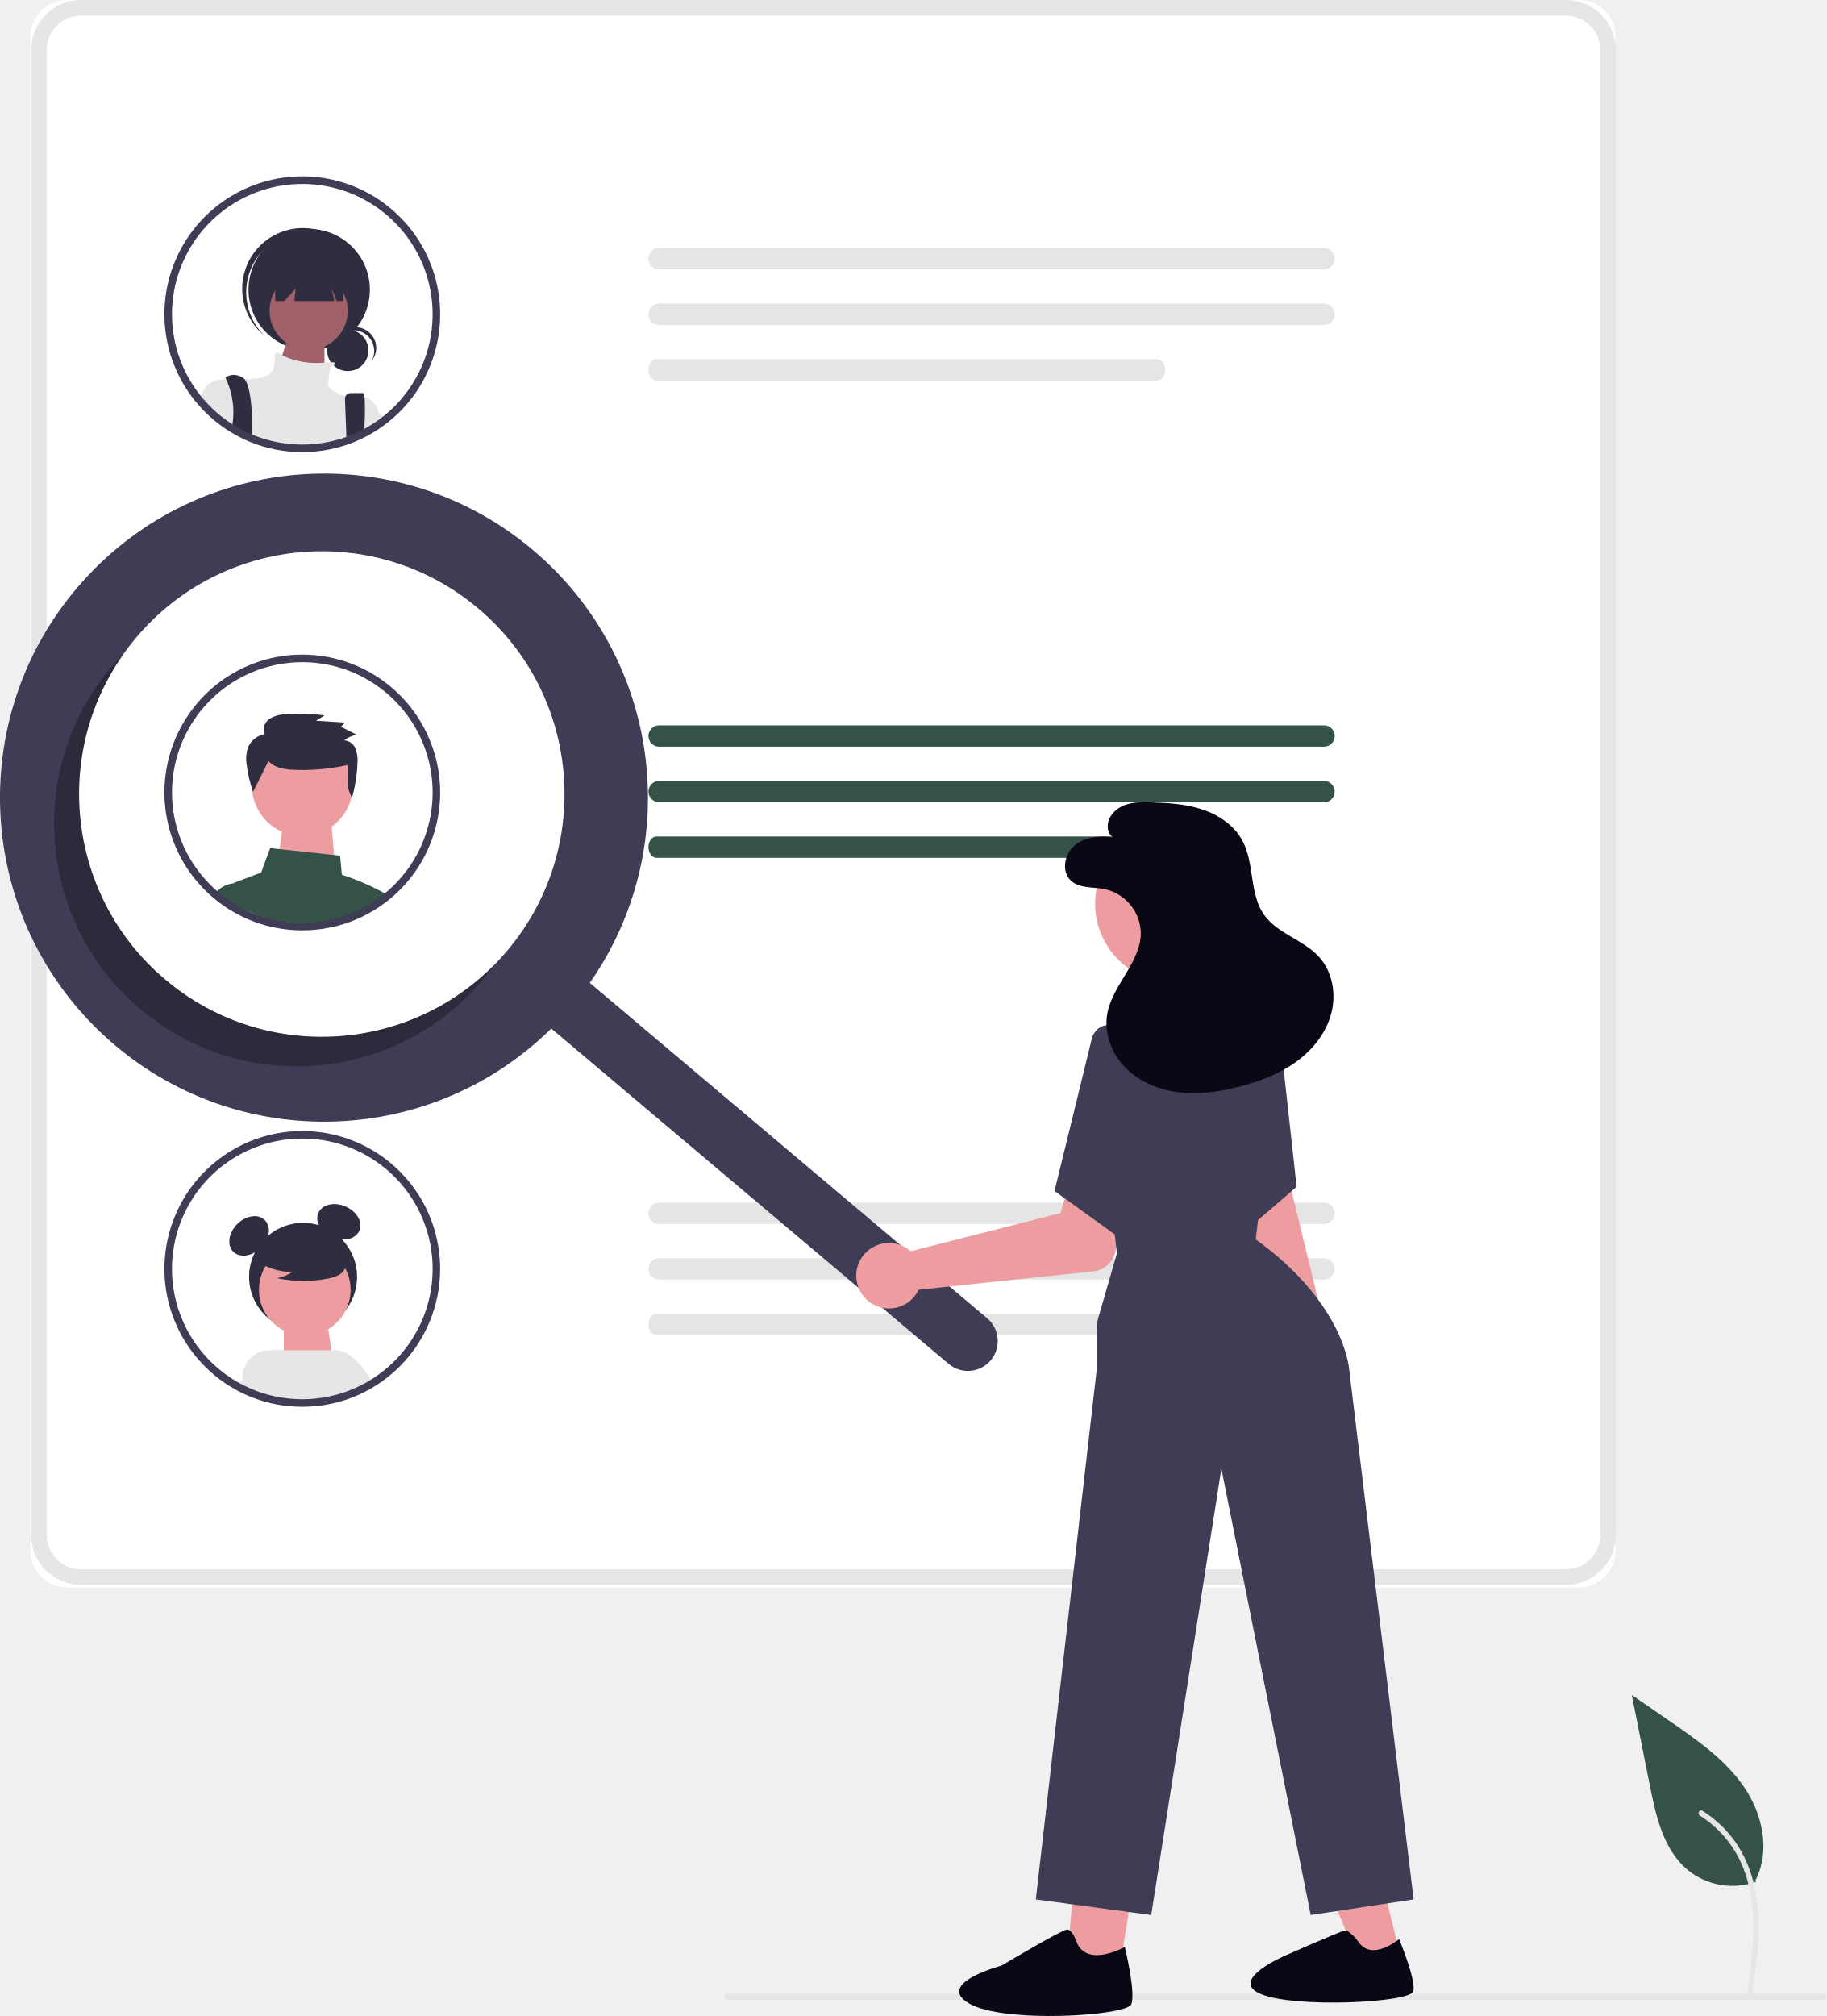
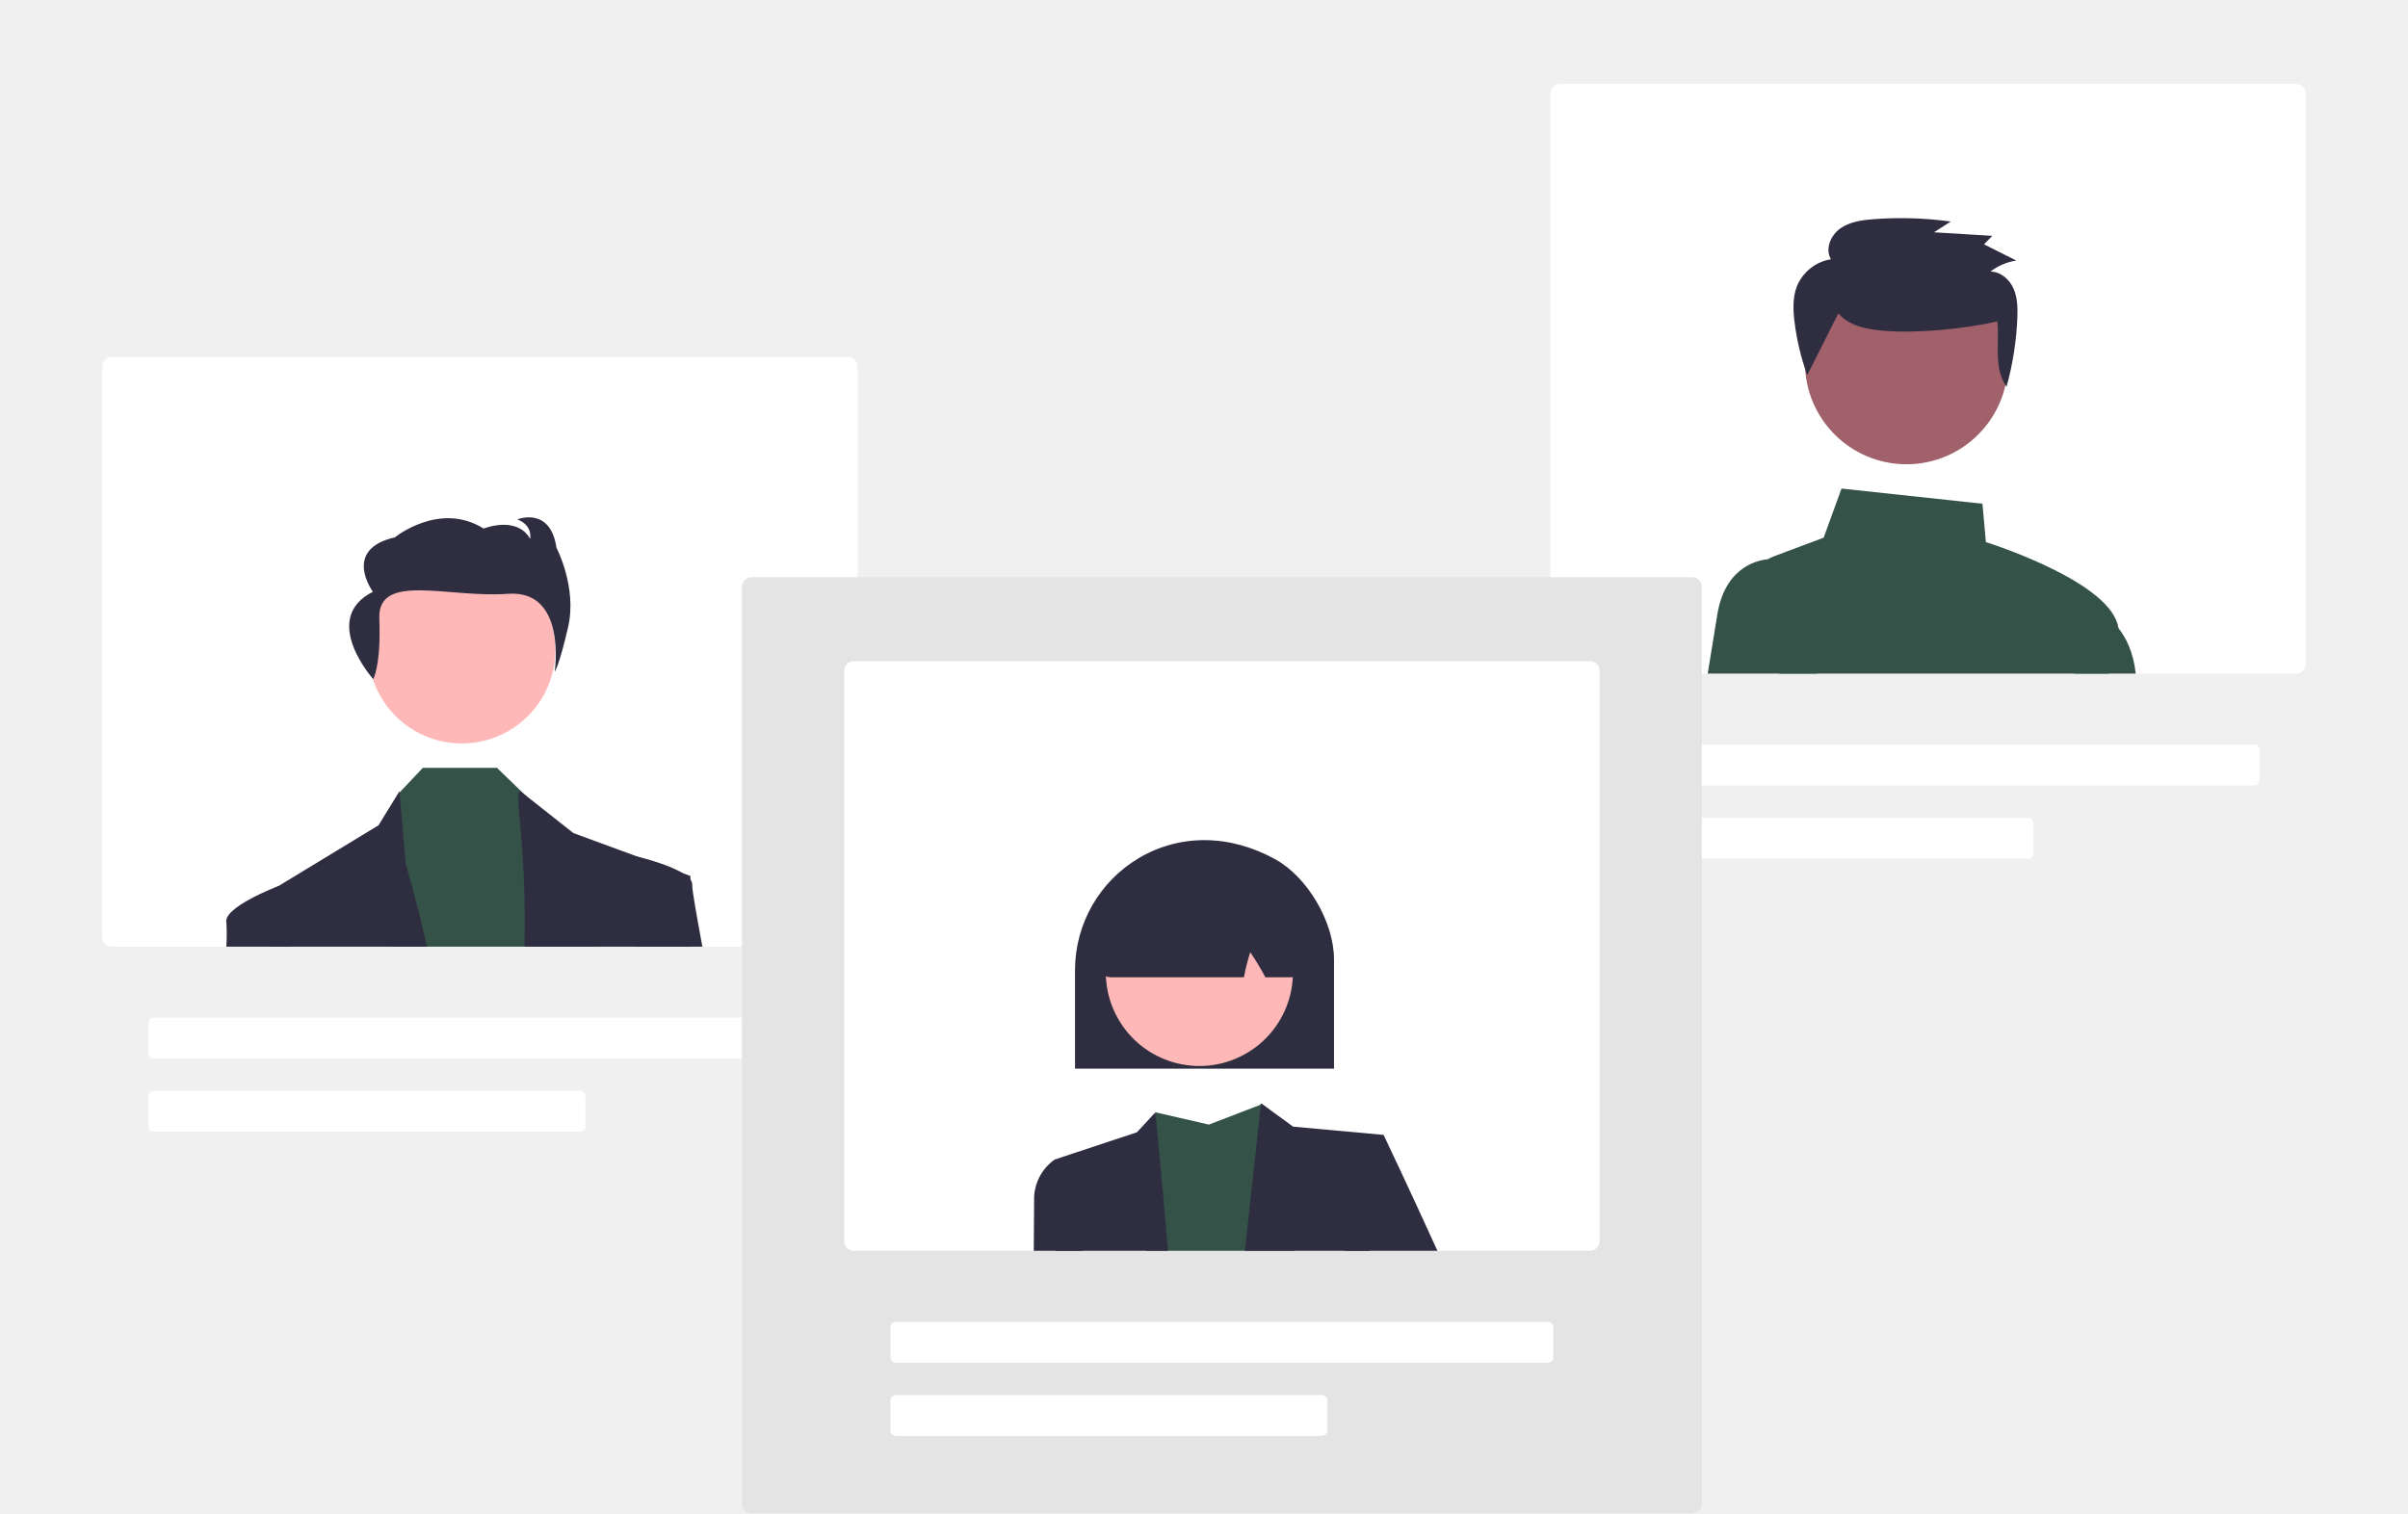
- <svg xmlns="http://www.w3.org/2000/svg" width="797.457" height="880" viewBox="0 0 797.457 880" role="img" artist="Katerina Limpitsouni" source="https://undraw.co/">
-   <g transform="translate(-567.631 -100)">
-     <path d="M881.975,763.482a30.952,30.952,0,0,1-29.888-5.265c-10.468-8.786-13.754-23.261-16.421-36.666l-7.9-39.646L844.3,693.293c11.893,8.189,24.053,16.64,32.288,28.5s11.829,28.054,5.213,40.888" transform="translate(452.275 157.968)" fill="#345248" />
-     <path d="M872.828,798.1c1.674-12.193,3.4-24.54,2.221-36.863-1.043-10.944-4.381-21.633-11.179-30.4A50.571,50.571,0,0,0,850.9,719.08c-1.3-.817-2.491,1.238-1.2,2.052a48.071,48.071,0,0,1,19.015,22.943c4.14,10.53,4.8,22.009,4.085,33.193-.432,6.764-1.345,13.482-2.267,20.2a1.226,1.226,0,0,0,.831,1.463,1.2,1.2,0,0,0,1.463-.83Z" transform="translate(460.009 171.351)" fill="#e6e6e6" />
-     <path d="M992.334,780.4H513.618a1.366,1.366,0,0,1,0-2.724H992.334a1.366,1.366,0,0,1,0,2.724Z" transform="translate(371.497 192.623)" fill="#e6e6e6" />
-     <g transform="translate(1113.582 906.45)">
-       <path d="M64.406,60.2,47.84,64.482,26.458,12.532,50.907,6.218Z" transform="translate(2.756 -6.218)" fill="#ed9da0" />
-       <path d="M46.931,43.914s-3.84-5.238-6.059-4.781S15.487,49.819,15.487,49.819s-26,10.924-10.869,17.083,65.018,3.642,66.332-1.265-6.2-22.833-6.2-22.833-11.838,10.082-17.823,1.11" transform="translate(0.112 -2.842)" fill="#090814" />
-     </g>
-     <path d="M462.337,560.506H485.4l8.774-54.678-27.556,3.8Z" transform="translate(570.775 400.622)" fill="#ed9da0" />
-     <path d="M53.054,21.479s-2.025-6.256-4.454-6.1S20,31.135,20,31.135-9.28,38.868,5.887,47.68s68.606,5.4,70.739.378-2.787-25.076-2.787-25.076-15.762,8.931-20.78-1.5" transform="translate(984.862 926.881)" fill="#090814" />
-     <rect width="692" height="693" rx="16" transform="translate(580.933 100)" fill="#fff" />
-     <path d="M21.789,6.809a14.98,14.98,0,0,0-14.98,14.98V670.022A14.981,14.981,0,0,0,21.789,685H670.022A14.981,14.981,0,0,0,685,670.022V21.789a14.981,14.981,0,0,0-14.98-14.98H21.789m0-6.809H670.022a21.789,21.789,0,0,1,21.789,21.789V670.022a21.789,21.789,0,0,1-21.789,21.789H21.789A21.789,21.789,0,0,1,0,670.022V21.789A21.789,21.789,0,0,1,21.789,0Z" transform="translate(581.249 100)" fill="#e6e6e6" />
-     <path d="M4.666,0h290.27a4.666,4.666,0,1,1,0,9.333H4.666A4.666,4.666,0,0,1,4.666,0Z" transform="translate(850.733 208.242)" fill="#e5e5e5" />
-     <path d="M4.666,0h290.27a4.666,4.666,0,1,1,0,9.333H4.666A4.666,4.666,0,0,1,4.666,0Z" transform="translate(850.733 232.508)" fill="#e5e5e5" />
-     <path d="M3.513,0H222.058c1.94,0,3.513,2.089,3.513,4.666S224,9.333,222.058,9.333H3.513C1.573,9.333,0,7.244,0,4.666S1.573,0,3.513,0Z" transform="translate(850.733 256.772)" fill="#e5e5e5" />
-     <path d="M4.666,0h290.27a4.666,4.666,0,1,1,0,9.333H4.666A4.666,4.666,0,0,1,4.666,0Z" transform="translate(850.733 416.602)" fill="#345248" />
-     <g transform="translate(639.419 176.993)">
-       <path d="M474.377,370.255a60.184,60.184,0,1,0-104,57.17c.54.681,1.1,1.361,1.674,2.02.043.043.075.086.119.13a58.473,58.473,0,0,0,4.484,4.624c.41.378.842.767,1.274,1.134.821.735,1.664,1.437,2.539,2.107a59.182,59.182,0,0,0,5.337,3.749l.065.032c1.2.745,2.42,1.437,3.662,2.1l.507.259c1.167.605,2.355,1.178,3.576,1.707.249.108.519.216.767.324.022.011.033.011.054.022a58.449,58.449,0,0,0,7.584,2.56,60.21,60.21,0,0,0,15.524,2.031c1.912,0,3.8-.086,5.672-.27a59.965,59.965,0,0,0,12.575-2.539c.011,0,.022-.011.032-.011a58.972,58.972,0,0,0,7.552-2.993c.011-.011.033-.011.043-.022.551-.259,1.08-.54,1.62-.81l.26-.13c.432-.227.864-.454,1.3-.691,1.08-.594,2.139-1.221,3.187-1.891.292-.173.572-.357.864-.551.951-.627,1.891-1.3,2.8-1.977.163-.119.335-.238.5-.367a60.165,60.165,0,0,0,20.44-67.714Z" transform="translate(-357.355 -329.856)" fill="#fff" />
-       <circle cx="9.02" cy="9.02" r="9.02" transform="translate(71.027 66.95)" fill="#2f2e41" />
-       <path d="M419.85,379.557a9.021,9.021,0,0,1,7.94,13.3,9.017,9.017,0,1,0-14.982-9.909,9,9,0,0,1,7.043-3.392Z" transform="translate(-337.29 -312.359)" fill="#2f2e41" />
-       <circle cx="26.496" cy="26.496" r="26.496" transform="translate(36.696 22.958)" fill="#2f2e41" />
-       <path d="M390.642,356.8a26.491,26.491,0,0,1,36.72-2.779c-.216-.206-.432-.414-.656-.614a26.5,26.5,0,1,0-35.359,39.47l.151.135c.225.2.456.389.686.58a26.491,26.491,0,0,1-1.542-36.792Z" transform="translate(-348.245 -323.781)" fill="#2f2e41" />
-       <path d="M3.884,41.428,7.327,31.081a17.064,17.064,0,1,1,16.644,1.592V42.743Z" transform="translate(45.903 41.594)" fill="#a0616a" />
-       <path d="M29.847,39.2a57.764,57.764,0,0,1-7.583-2.558c-.024-.01-.033-.01-.052-.019-.25-.109-.52-.217-.771-.327-1.221-.529-2.409-1.1-3.572-1.707l-.511-.261c-1.244-.658-2.46-1.348-3.662-2.1l-.066-.027a58.615,58.615,0,0,1-5.336-3.752c-.875-.667-1.718-1.372-2.536-2.106-.435-.368-.865-.756-1.277-1.135A58.2,58.2,0,0,1,0,20.594a21.421,21.421,0,0,1,.818-3.317l.009-.014c.067-.181.142-.364.228-.54a4.61,4.61,0,0,1,.208-.454c1.931-3.62,5.431-4.513,9.774-4.708,1.471-.066,3.037-.051,4.669-.033,1.092.009,2.213.019,3.358.009,1.515-.009,3.08-.066,4.646-.2,9.883-.9,8.09-6.733,8.534-9.874.445-3.047,3.189-.411,3.369-.237l.014.009a34.885,34.885,0,0,0,17.93,3.143c1.06-.13,2.119-.2,3.179-.237,2.787-.033,2.181.766,1.22,1.423a11.962,11.962,0,0,1-1.462.823s-.441,2.7-.895,6.743c-.43,3.864,6.979,5.681,7.594,5.823a.071.071,0,0,0,.042.009,14.865,14.865,0,0,1,8.223.216h.009a9.719,9.719,0,0,1,6.137,6.979v.085c.345.294.7.6,1.083.917q1.2,1.009,2.579,2.2c-.9.681-1.845,1.348-2.8,1.977-.293.195-.573.379-.865.549-1.046.673-2.106,1.3-3.184,1.893-.43.236-.866.463-1.3.69l-.261.129c-.54.27-1.069.553-1.622.808-.01.015-.03.015-.043.024a59.117,59.117,0,0,1-7.55,2.995c-.009,0-.018.009-.033.009a60.3,60.3,0,0,1-12.575,2.541q-2.8.27-5.673.27A60.07,60.07,0,0,1,29.847,39.2Z" transform="translate(15.895 76.966)" fill="#e6e6e6" />
-       <path d="M388.557,416.9c0,.8-.021,1.567-.054,2.29-.011.432-.032.853-.054,1.253-.022-.011-.033-.011-.054-.022-.248-.108-.519-.216-.767-.324-1.221-.529-2.409-1.1-3.576-1.707l-.507-.259c-1.243-.659-2.463-1.35-3.662-2.1.032-.378.087-.756.14-1.134.119-.832.216-1.675.281-2.506a34.769,34.769,0,0,0-3.079-17.026v-.011c-.216-.432-.346-.67-.346-.67s3.143-2.7,7.627,0a2.7,2.7,0,0,1,.746.648C387.952,398.524,388.687,409.241,388.557,416.9Z" transform="translate(-350.29 -306.831)" fill="#2f2e41" />
-       <path d="M423.74,413.324c-.043,1.21-.108,2.474-.184,3.759v.011c-.011.011-.033.011-.043.022a58.992,58.992,0,0,1-7.552,2.992c-.01,0-.021.011-.032.011l-.119-3.036-.011-.4-.572-14.779a2.48,2.48,0,0,1,2.474-2.593h5.477c.27,0,.465.551.594,1.545v.011a93.609,93.609,0,0,1-.033,12.456Z" transform="translate(-336.415 -304.724)" fill="#2f2e41" />
-       <path d="M392.874,357.267v17.069h3.952l5.029-5.389-.673,5.389h17.469l-1.08-5.389,2.161,5.389h2.785V357.267Z" transform="translate(-344.502 -319.937)" fill="#2f2e41" />
-       <path d="M474.377,370.255a60.184,60.184,0,1,0-104,57.17c.54.681,1.1,1.361,1.674,2.02.043.043.075.086.119.13a58.473,58.473,0,0,0,4.484,4.624c.41.378.842.767,1.274,1.134.821.735,1.664,1.437,2.539,2.107a59.182,59.182,0,0,0,5.337,3.749l.065.032c1.2.745,2.42,1.437,3.662,2.1l.507.259c1.167.605,2.355,1.178,3.576,1.707.249.108.519.216.767.324.022.011.033.011.054.022a58.449,58.449,0,0,0,7.584,2.56,60.21,60.21,0,0,0,15.524,2.031c1.912,0,3.8-.086,5.672-.27a59.965,59.965,0,0,0,12.575-2.539c.011,0,.022-.011.032-.011a58.972,58.972,0,0,0,7.552-2.993c.011-.011.033-.011.043-.022.551-.259,1.08-.54,1.62-.81l.26-.13c.432-.227.864-.454,1.3-.691,1.08-.594,2.139-1.221,3.187-1.891.292-.173.572-.357.864-.551.951-.627,1.891-1.3,2.8-1.977.163-.119.335-.238.5-.367a60.165,60.165,0,0,0,20.44-67.714Zm-22.428,65.089c-.357.281-.724.551-1.091.8-.357.27-.713.529-1.08.767-.313.227-.627.443-.951.648-.27.184-.54.356-.81.529q-1.344.843-2.722,1.62l-.292.162c-.41.227-.821.443-1.231.659-.054.032-.119.054-.173.086l-.065.032c-.519.27-1.048.529-1.577.778a52.967,52.967,0,0,1-6.3,2.55c-.281.1-.562.194-.842.281a56.671,56.671,0,0,1-11.905,2.42c-1.772.162-3.565.249-5.369.249A56.123,56.123,0,0,1,402.86,445a53.345,53.345,0,0,1-7.206-2.442c-.249-.1-.5-.205-.735-.3-.129-.054-.248-.108-.378-.173-1.015-.443-2.02-.929-3-1.437l-.475-.248c-1.2-.627-2.377-1.3-3.522-2.009-.421-.259-.842-.529-1.253-.81-1.3-.853-2.56-1.772-3.792-2.733-.832-.627-1.631-1.3-2.409-1.988-.41-.346-.81-.724-1.2-1.08a54.957,54.957,0,0,1-4.343-4.494c-.454-.519-.9-1.037-1.318-1.577a4.126,4.126,0,0,1-.27-.335,56.888,56.888,0,1,1,78.993,9.971Z" transform="translate(-357.355 -329.856)" fill="#3f3d56" />
-     </g>
-     <path d="M4.666,0h290.27a4.666,4.666,0,1,1,0,9.333H4.666A4.666,4.666,0,0,1,4.666,0Z" transform="translate(850.733 440.868)" fill="#345248" />
-     <path d="M3.513,0H222.058c1.94,0,3.513,2.089,3.513,4.666S224,9.333,222.058,9.333H3.513C1.573,9.333,0,7.244,0,4.666S1.573,0,3.513,0Z" transform="translate(850.733 465.133)" fill="#345248" />
-     <path d="M4.666,0h290.27a4.666,4.666,0,1,1,0,9.333H4.666A4.666,4.666,0,0,1,4.666,0Z" transform="translate(850.733 624.963)" fill="#e5e5e5" />
-     <path d="M4.666,0h290.27a4.666,4.666,0,1,1,0,9.333H4.666A4.666,4.666,0,0,1,4.666,0Z" transform="translate(850.733 649.228)" fill="#e5e5e5" />
-     <path d="M3.513,0H222.058c1.94,0,3.513,2.089,3.513,4.666S224,9.333,222.058,9.333H3.513C1.573,9.333,0,7.244,0,4.666S1.573,0,3.513,0Z" transform="translate(850.733 673.494)" fill="#e5e5e5" />
-     <g transform="translate(639.419 385.746)">
-       <path d="M11.353,56.335l1.7-14.2a22.021,22.021,0,1,1,21.78-2.212L36.2,56.335Z" transform="translate(38.196 35.166)" fill="#ed9da0" />
-       <path d="M37.572,32.628a54.551,54.551,0,0,1-15.314-1.943,68.423,68.423,0,0,1-6.519-2.515c-.626-.233-1.242-.476-1.856-.73l-.008,0c-.018-.008-.03-.01-.051-.019-.233-.1-.484-.2-.722-.3l-.1-.043c-1.311-.569-2.587-1.183-3.84-1.832l-.544-.278c-.858-.452-1.717-.928-2.552-1.427-.463-.267-.928-.545-1.38-.824l-.07-.034c-1.588-1-3.132-2.042-4.616-3.167a11.173,11.173,0,0,1,2.692-2.412,10.831,10.831,0,0,1,5.033-1.739h.012a5.309,5.309,0,0,1,1.113-.58L19.82,10.658,23.705,0,54.277,3.293l.754,8.338a107.511,107.511,0,0,1,17.142,7.214c1.159.626,2.285,1.287,3.363,1.983-.429.313-.87.614-1.31.9-.314.208-.615.406-.929.592-1.124.718-2.261,1.391-3.421,2.03-.463.255-.928.5-1.391.742l-.278.14c-.58.289-1.148.591-1.74.869-.011.012-.034.012-.045.023a63.183,63.183,0,0,1-8.108,3.212c-.011,0-.023.012-.034.012a67.127,67.127,0,0,1-13.673,3.275c-.669.066-1.445.088-2.259.088C40.719,32.716,38.941,32.628,37.572,32.628Z" transform="translate(22.421 84.473)" fill="#345248" />
-       <path d="M393.908,222.041c2.279,2.7,6.136,3.458,9.694,3.77a91.305,91.305,0,0,0,24.8-2.025c.5,4.885-.87,10.152,2.007,14.171a65.783,65.783,0,0,0,2.337-14.913,14.275,14.275,0,0,0-.826-6.387,5.875,5.875,0,0,0-5-3.689,12.543,12.543,0,0,1,5.595-2.392l-6.991-3.513,1.8-1.843-12.657-.775,3.666-2.329a79.493,79.493,0,0,0-16.654-.526,14.3,14.3,0,0,0-7.366,2.047c-2.09,1.494-3.3,4.464-2,6.659a9.668,9.668,0,0,0-7.368,5.846,15.608,15.608,0,0,0-.559,7.5,53.184,53.184,0,0,0,2.788,11.8Z" transform="translate(-348.477 -175.58)" fill="#2f2e41" />
-       <path d="M474.377,217.255a60.184,60.184,0,1,0-104,57.17c.54.681,1.1,1.361,1.675,2.02.043.043.075.086.119.13a58.357,58.357,0,0,0,4.483,4.624c.411.378.843.767,1.275,1.134.821.735,1.664,1.437,2.539,2.107.346.27.68.54,1.037.8,1.383,1.048,2.819,2.02,4.3,2.949l.065.032c.421.259.854.519,1.286.767.778.465,1.577.908,2.376,1.329l.508.259c1.167.605,2.355,1.178,3.576,1.707.248.108.518.216.767.324.022.011.032.011.054.022.573.238,1.145.465,1.729.681a56.787,56.787,0,0,0,5.855,1.88,60.211,60.211,0,0,0,15.524,2.031c1.912,0,3.8-.086,5.672-.27a59.969,59.969,0,0,0,12.575-2.539c.011,0,.022-.011.032-.011a59.024,59.024,0,0,0,7.552-2.993c.011-.011.032-.011.043-.022.551-.259,1.08-.54,1.62-.81l.259-.13c.432-.227.865-.454,1.3-.691,1.08-.594,2.139-1.221,3.187-1.891.292-.173.573-.357.865-.551.41-.27.821-.551,1.221-.843.529-.367,1.059-.745,1.577-1.134.162-.119.335-.238.5-.367a60.162,60.162,0,0,0,20.439-67.714ZM451.95,282.344c-.357.281-.724.551-1.091.8-.357.27-.713.529-1.08.767-.313.227-.627.443-.951.648l-.1.065c-.238.162-.475.313-.713.465q-1.345.843-2.722,1.62l-.292.162c-.41.227-.821.443-1.231.659-.054.032-.119.054-.173.086l-.065.032c-.519.27-1.048.529-1.577.778a52.994,52.994,0,0,1-6.3,2.55c-.281.1-.562.194-.842.281a56.666,56.666,0,0,1-11.905,2.42c-1.772.162-3.565.249-5.369.249A56.128,56.128,0,0,1,402.86,292a53.343,53.343,0,0,1-7.206-2.442c-.119-.054-.249-.1-.368-.151s-.248-.1-.367-.151-.248-.108-.378-.173c-1.015-.443-2.02-.929-3-1.437l-.475-.248c-1.2-.627-2.377-1.3-3.522-2.009-.335-.205-.68-.421-1-.648-.086-.054-.162-.108-.248-.162-.767-.508-1.534-1.037-2.279-1.588-.507-.378-1.015-.756-1.512-1.145-.832-.627-1.632-1.3-2.409-1.988-.41-.346-.81-.724-1.2-1.08a54.9,54.9,0,0,1-4.343-4.494c-.454-.519-.9-1.037-1.318-1.577a4.112,4.112,0,0,1-.27-.335,56.888,56.888,0,1,1,78.993,9.971Z" transform="translate(-357.354 -176.855)" fill="#3f3d56" />
-     </g>
-     <g transform="translate(639.422 593.708)">
-       <path d="M8.62,31.778a23.49,23.49,0,0,1,2.559-10.693c-3.384,1.954-7.207,1.952-9.456-.3C-1.131,17.933-.361,12.525,3.451,8.717S12.666,4.131,15.526,6.99a6.9,6.9,0,0,1,1.4,6.823,23.608,23.608,0,0,1,22.2-4.583,6.35,6.35,0,0,1-.295-5.315C40.418.195,45.721-1.1,50.681,1.018s7.685,6.843,6.1,10.563c-1.127,2.636-4.121,4.053-7.535,3.9A23.579,23.579,0,1,1,8.62,31.778Z" transform="translate(28.324 31.882)" fill="#2f2e41" />
-       <path d="M10.867,50.778V37.819a20.011,20.011,0,1,1,19.385-.608l1.989,13.567Z" transform="translate(41.259 49.274)" fill="#ed9da0" />
-       <path d="M23.369,24.445a59.27,59.27,0,0,1-9.753-1.755,56.03,56.03,0,0,1-5.853-1.88c-.584-.215-1.158-.45-1.731-.678-.01-.015-.024-.015-.052-.03-.11-.039-.221-.1-.326-.134-.154-.072-.3-.123-.436-.19-1.228-.532-2.41-1.105-3.582-1.7l-.507-.258C.751,17.609.382,17.4,0,17.2l1.828-2.755,1.2-1.808A11.879,11.879,0,0,1,14.884,0h28.19A11.9,11.9,0,0,1,51,3.022a43.215,43.215,0,0,1,8.132,9.862c.545.913,1.076,1.866,1.592,2.888-.421.26-.829.518-1.268.747-.406.26-.828.508-1.262.736s-.862.464-1.3.68a1.758,1.758,0,0,1-.258.139c-.545.272-1.076.545-1.621.8a.143.143,0,0,1-.039.024,56.663,56.663,0,0,1-7.562,3c0,.009-.014.009-.024.015a61.877,61.877,0,0,1-10.732,2.343c-.612.068-1.225.134-1.837.188-1.879.176-3.76.273-5.681.273S25.287,24.621,23.369,24.445Z" transform="translate(31.04 95.654)" fill="#e6e6e6" />
-       <path d="M386.908,527.333a27.217,27.217,0,0,0,15.555,4.807,16.68,16.68,0,0,1-6.611,2.72,54.88,54.88,0,0,0,22.418.126,14.512,14.512,0,0,0,4.693-1.612,5.939,5.939,0,0,0,2.9-3.874c.492-2.81-1.7-5.362-3.973-7.083A29.305,29.305,0,0,0,397.26,517.5a13.485,13.485,0,0,0-7.293,4.122,6.644,6.644,0,0,0-.614,7.89Z" transform="translate(-346.664 -470.633)" fill="#2f2e41" />
-       <path d="M474.384,523.257a60.185,60.185,0,1,0-104,57.17c.531.681,1.1,1.362,1.675,2.015a1.116,1.116,0,0,0,.109.136,57.419,57.419,0,0,0,4.494,4.617c.408.381.831.776,1.267,1.144.817.735,1.661,1.43,2.546,2.1.34.272.681.545,1.035.8,1.375,1.049,2.819,2.016,4.29,2.955a.1.1,0,0,1,.068.027c.422.259.858.518,1.294.763.408.245.831.49,1.24.722.381.2.749.409,1.13.613l.5.259c1.172.6,2.356,1.171,3.582,1.7.136.068.286.123.436.191.109.041.218.1.326.136.027.014.041.014.055.027.572.232,1.144.463,1.729.681a56.289,56.289,0,0,0,5.856,1.879,59,59,0,0,0,9.75,1.757c1.92.177,3.841.272,5.774.272s3.8-.1,5.679-.272c.613-.054,1.225-.123,1.839-.191a61.579,61.579,0,0,0,10.731-2.342.047.047,0,0,0,.027-.014,57.43,57.43,0,0,0,7.559-3c.013-.014.027-.014.041-.027.545-.259,1.076-.531,1.62-.8a2.332,2.332,0,0,0,.259-.136c.436-.218.872-.449,1.294-.681s.858-.477,1.266-.735c.436-.231.845-.49,1.267-.749l.654-.409c.3-.177.572-.354.872-.558.408-.259.817-.545,1.212-.831.531-.368,1.063-.749,1.58-1.144a5.912,5.912,0,0,0,.5-.368,60.222,60.222,0,0,0,20.441-67.71Zm-22.429,65.082c-.354.286-.722.558-1.089.8-.368.272-.722.531-1.09.776-.313.218-.626.436-.953.64a.6.6,0,0,1-.1.068c-.231.163-.477.313-.708.463-.164.1-.326.2-.49.3-.477.3-.954.586-1.444.858-.259.163-.531.313-.79.463l-.286.163c-.422.232-.831.436-1.239.654-.054.041-.122.054-.163.1a.106.106,0,0,0-.068.027c-.517.272-1.049.531-1.579.776a52.592,52.592,0,0,1-6.306,2.547c-.272.1-.558.2-.831.286a56.983,56.983,0,0,1-10.663,2.288c-.408.054-.831.1-1.253.136-1.77.163-3.554.245-5.366.245-1.607,0-3.228-.068-4.821-.2a56.137,56.137,0,0,1-9.859-1.716,52.156,52.156,0,0,1-7.2-2.451c-.123-.055-.245-.1-.368-.15s-.245-.1-.368-.15-.245-.109-.382-.177c-.885-.381-1.77-.8-2.628-1.239-.123-.068-.245-.123-.368-.191l-.477-.245c-.286-.15-.572-.3-.845-.449-.912-.49-1.811-1.021-2.682-1.566-.327-.2-.681-.422-1.008-.64l-.245-.163c-.763-.517-1.525-1.035-2.274-1.593-.5-.381-1.021-.749-1.511-1.144-.831-.626-1.634-1.294-2.41-1.988-.409-.34-.817-.722-1.2-1.076a54.022,54.022,0,0,1-4.344-4.494c-.449-.517-.9-1.035-1.321-1.58-.1-.109-.177-.218-.273-.34a56.9,56.9,0,1,1,79,9.969Z" transform="translate(-357.357 -482.851)" fill="#3f3d56" />
-     </g>
-     <path d="M537.3,305.468a141.444,141.444,0,1,0,8.019,208.89l173.5,146.4a13.034,13.034,0,0,0,16.83-19.907l-.019-.016-173.5-146.4A141.452,141.452,0,0,0,537.3,305.468Zm-11.185,174.87a105.97,105.97,0,1,1-12.651-149.33h0A105.971,105.971,0,0,1,526.116,480.338Z" transform="translate(262.991 34.608)" fill="#3f3d56" />
-     <path d="M370.594,472.156A105.976,105.976,0,0,1,352.612,329.7q-3.039,3.061-5.876,6.411A105.971,105.971,0,0,0,508.717,472.788q2.83-3.355,5.331-6.871A105.976,105.976,0,0,1,370.594,472.156Z" transform="translate(269.183 55.44)" opacity="0.3" style="isolation:isolate" />
-     <path d="M747.965,601.764a14.63,14.63,0,0,0-4.179-22.04L712.162,450.282l-23.07,7.365L723.24,586.2a14.709,14.709,0,0,0,24.725,15.559Z" transform="translate(402.098 99.073)" fill="#ed9da0" />
-     <path d="M601.123,528.634a14.327,14.327,0,0,1,1.793,1.372l65.445-16.683,4.465-15.788,24.708,3.624-5.187,28.718a10.9,10.9,0,0,1-9.58,8.9l-76.414,8.047a14.3,14.3,0,1,1-5.228-18.187Z" transform="translate(362.315 116.17)" fill="#ed9da0" />
-     <path d="M81.016,197.493,50.387,392.3,0,385.494,26.556,154.568V134.14L35.407,103.5l-.926-8.292L8.171,76.262,24.513,9.532A6.891,6.891,0,0,1,25.929,6.8a5.522,5.522,0,0,1,2.249-1.971,5.719,5.719,0,0,1,3.739-.945L50.387,0H84.664l20.224,5.57,1.362.081.027.3h0l.627.177-.313,2.615h0l4.085,36.741.1.886,3.1,28.053L97.017,88.968l-1.008,8.4c39.494,28.6,40.855,57.2,40.855,57.2l28.093,230.926-44.94,6.81Z" transform="translate(1019.841 543.617)" fill="#3f3d56" />
-     <ellipse cx="34.613" cy="34.613" rx="34.613" ry="34.613" transform="translate(1045.722 459.815)" fill="#ed9da0" />
-     <path d="M668.849,391.738c-5.819-.713-12.205-.209-16.741,3.506s-6,11.437-1.705,15.428c3.8,3.533,9.747,2.7,14.839,3.707a20.085,20.085,0,0,1,15.689,19.2c-.076,12.889-12.446,22.651-14.668,35.347-1.516,8.665,2.138,17.785,8.456,23.906s15,9.429,23.755,10.325,17.6-.473,26.105-2.721c8.54-2.258,16.948-5.461,24.114-10.627s13.04-12.448,15.341-20.977.649-18.308-5.28-24.856c-6.789-7.5-18.084-10.077-23.957-18.314-6.583-9.233-4.147-22.381-9.475-32.391-3.557-6.683-10.293-11.241-17.473-13.643s-14.847-2.875-22.414-3.108c-3.978-.122-8.077-.163-11.783,1.287s-6.963,4.755-7.155,8.73S668.849,391.738,668.849,391.738Z" transform="translate(384.754 73.731)" fill="#090814" />
-   </g>
+ <svg xmlns="http://www.w3.org/2000/svg" width="794.589" height="499.429" viewBox="0 0 794.589 499.429" role="img" artist="Katerina Limpitsouni" source="https://undraw.co/">
+   <path d="M516.259,599.337h-310.357a3.199,3.199,0,0,1-3.196-3.196V293.596a3.199,3.199,0,0,1,3.196-3.196h310.357a3.199,3.199,0,0,1,3.196,3.196V596.141A3.199,3.199,0,0,1,516.259,599.337Z" transform="translate(-202.7057 -200.2854)" fill="#f0f0f0" />
+   <path d="M482.524,318.098H239.636a3.201,3.201,0,0,0-3.196,3.196V509.497a3.201,3.201,0,0,0,3.196,3.196H482.524a3.201,3.201,0,0,0,3.196-3.196V321.294A3.201,3.201,0,0,0,482.524,318.098Z" transform="translate(-202.7057 -200.2854)" fill="#fff" />
+   <path d="M468.675,549.623H253.485a1.778,1.778,0,0,1-1.776-1.776v-9.943a1.778,1.778,0,0,1,1.776-1.776H468.675a1.778,1.778,0,0,1,1.776,1.776v9.943A1.778,1.778,0,0,1,468.675,549.623Z" transform="translate(-202.7057 -200.2854)" fill="#fff" />
+   <path d="M394.104,573.77H253.485a1.778,1.778,0,0,1-1.776-1.775v-9.943a1.778,1.778,0,0,1,1.776-1.776H394.104a1.778,1.778,0,0,1,1.776,1.776v9.943A1.778,1.778,0,0,1,394.104,573.77Z" transform="translate(-202.7057 -200.2854)" fill="#fff" />
+   <circle cx="152.374" cy="214.46" r="30.882" fill="#ffb8b8" />
+   <polygon points="197.556 312.407 129.086 312.407 131.323 262.068 131.856 261.507 139.54 253.39 163.992 253.39 173.054 262.168 173.786 262.878 193.082 281.372 197.556 312.407" fill="#345248" />
+   <path d="M343.566,512.693H291.765c-.128-11.363-.199-18.167-.199-18.167l2.997-1.825a.022.022,0,0,1,.014-.007h.007l33.01-20.042,6.931-11.257.036.398,2.038,23.728S339.966,496.401,343.566,512.693Z" transform="translate(-202.7057 -200.2854)" fill="#2f2e41" />
+   <path d="M430.63,512.693h-54.87c.831-33.138-3.643-51.298-1.342-51.298l1.342,1.058,16.171,12.769,21.313,7.819h.014l14.694,5.39,2.578.945v1.214C430.538,493.503,430.552,501.464,430.63,512.693Z" transform="translate(-202.7057 -200.2854)" fill="#2f2e41" />
+   <path d="M325.863,424.408s2.624-4.608,2.014-20.001,22.831-6.687,42.418-8.156,15.441,25.7,15.441,25.7,1.413-1.615,4.438-14.727-3.844-26.179-3.844-26.179c-2.023-13.778-12.926-9.362-12.926-9.362,5.251,2.044,4.242,6.415,4.242,6.415-4.445-7.793-15.348-3.377-15.348-3.377-14.542-9.125-29.279,2.892-29.279,2.892-17.567,3.987-7.265,17.957-7.265,17.957C308.088,404.497,325.863,424.408,325.863,424.408Z" transform="translate(-202.7057 -200.2854)" fill="#2f2e41" />
+   <path d="M298.682,512.693H277.397a64.178,64.178,0,0,0,.014-7.876c-1.271-5.064,16.612-11.91,17.151-12.116a.022.022,0,0,1,.014-.007h.007l3.409,1.832Z" transform="translate(-202.7057 -200.2854)" fill="#2f2e41" />
+   <path d="M434.472,512.693H412.115L409.324,485.137l3.132-2.287s.284.064.789.192h.014c2.507.618,10.262,2.663,14.694,5.39a9.104,9.104,0,0,1,2.578,2.159,2.662,2.662,0,0,1,.611,1.889C431.028,493.51,432.334,501.095,434.472,512.693Z" transform="translate(-202.7057 -200.2854)" fill="#2f2e41" />
+   <path d="M994.098,509.222h-310.357a3.199,3.199,0,0,1-3.196-3.196V203.481a3.199,3.199,0,0,1,3.196-3.196h310.357a3.199,3.199,0,0,1,3.196,3.196V506.026A3.199,3.199,0,0,1,994.098,509.222Z" transform="translate(-202.7057 -200.2854)" fill="#f0f0f0" />
+   <path d="M960.364,227.984H717.476a3.201,3.201,0,0,0-3.196,3.196V419.382a3.201,3.201,0,0,0,3.196,3.196H960.364a3.201,3.201,0,0,0,3.196-3.196V231.18A3.201,3.201,0,0,0,960.364,227.984Z" transform="translate(-202.7057 -200.2854)" fill="#fff" />
+   <path d="M946.515,459.508H731.325a1.778,1.778,0,0,1-1.776-1.776V447.79a1.778,1.778,0,0,1,1.776-1.776H946.515a1.778,1.778,0,0,1,1.776,1.776v9.943A1.778,1.778,0,0,1,946.515,459.508Z" transform="translate(-202.7057 -200.2854)" fill="#fff" />
+   <path d="M871.944,483.655H731.325a1.778,1.778,0,0,1-1.776-1.775v-9.943a1.778,1.778,0,0,1,1.776-1.776H871.944a1.778,1.778,0,0,1,1.776,1.776v9.943A1.778,1.778,0,0,1,871.944,483.655Z" transform="translate(-202.7057 -200.2854)" fill="#fff" />
+   <path d="M898.705,422.578c1.371-4.936,2.436-9.19,2.983-12.201a8.702,8.702,0,0,0,.05-2.812c-2.045-14.552-38.99-26.853-43.727-28.372l-1.143-12.67-46.504-5.007-5.888,16.207L787.786,383.979a7.95,7.95,0,0,0-1.712.881,8.263,8.263,0,0,0-3.402,8.814l7.109,28.905H898.705Z" transform="translate(-202.7057 -200.2854)" fill="#345248" />
+   <path d="M802.302,422.578H766.217c1.293-8.054,2.45-15.177,3.203-19.708,2.755-16.491,14.772-17.897,16.654-18.011.149-.014.242-.014.249-.014h7.592Z" transform="translate(-202.7057 -200.2854)" fill="#345248" />
+   <path d="M898.705,422.578h8.75c-.774-7.109-3.231-11.896-5.717-15.014a17.936,17.936,0,0,0-6.257-5.206l-.66-.284-7.691,20.503Z" transform="translate(-202.7057 -200.2854)" fill="#345248" />
+   <circle id="e1a103b7-8d34-421f-afc4-5b4214dc85b9" data-name="Ellipse 109" cx="629.092" cy="119.727" r="33.484" fill="#a0616a" />
+   <path id="b2c74153-0538-46ec-992c-20d14033c946-1235" data-name="Path 696" d="M809.324,303.7c3.466,4.102,9.331,5.259,14.742,5.73,10.99.964,26.968-.599,37.708-3.079.771,7.429-1.322,15.439,3.052,21.551a100.049,100.049,0,0,0,3.555-22.68c.132-3.29.08-6.694-1.256-9.714s-4.253-5.584-7.61-5.611a19.074,19.074,0,0,1,8.508-3.636l-10.632-5.343,2.73-2.803-19.248-1.178,5.575-3.541a120.889,120.889,0,0,0-25.336-.797c-3.923.289-8.024.841-11.201,3.114s-5.014,6.789-3.041,10.126a14.703,14.703,0,0,0-11.205,8.891c-1.417,3.592-1.287,7.582-.851,11.409a80.867,80.867,0,0,0,4.24,17.939" transform="translate(-202.7057 -200.2854)" fill="#2f2e41" />
+   <path d="M761.083,699.715h-310.357a3.199,3.199,0,0,1-3.196-3.196V393.974a3.199,3.199,0,0,1,3.196-3.196h310.357a3.199,3.199,0,0,1,3.196,3.196V696.519A3.199,3.199,0,0,1,761.083,699.715Z" transform="translate(-202.7057 -200.2854)" fill="#e4e4e4" />
+   <path d="M727.349,418.476H484.461a3.201,3.201,0,0,0-3.196,3.196V609.875a3.201,3.201,0,0,0,3.196,3.196H727.349a3.201,3.201,0,0,0,3.196-3.196V421.672A3.201,3.201,0,0,0,727.349,418.476Z" transform="translate(-202.7057 -200.2854)" fill="#fff" />
+   <path d="M713.5,650.001H498.31a1.778,1.778,0,0,1-1.775-1.775v-9.943a1.778,1.778,0,0,1,1.775-1.776H713.5a1.778,1.778,0,0,1,1.775,1.776v9.943A1.778,1.778,0,0,1,713.5,650.001Z" transform="translate(-202.7057 -200.2854)" fill="#fff" />
+   <path d="M638.929,674.147H498.31a1.778,1.778,0,0,1-1.775-1.776v-9.943a1.778,1.778,0,0,1,1.775-1.776H638.929a1.778,1.778,0,0,1,1.775,1.776v9.943A1.778,1.778,0,0,1,638.929,674.147Z" transform="translate(-202.7057 -200.2854)" fill="#fff" />
+   <path d="M629.803,613.071H580.92l3.047-45.723,17.634,4.069L618.753,564.82l.455-.17.028-.014a.229.229,0,0,1,.014.043C619.52,565.765,624.903,587.319,629.803,613.071Z" transform="translate(-202.7057 -200.2854)" fill="#345248" />
+   <polygon points="456.557 374.527 451.99 412.785 410.792 412.785 416.047 364.535 416.097 364.066 416.502 364.364 416.544 364.392 426.707 371.807 456.557 374.527" fill="#2f2e41" />
+   <path d="M588.15,613.071h-36.895l-.533-30.12L577.874,573.946l6.093-6.598S585.892,587.198,588.15,613.071Z" transform="translate(-202.7057 -200.2854)" fill="#2f2e41" />
+   <path d="M677.025,613.071H646.45l1.96-27.407,10.852-10.852S667.849,592.823,677.025,613.071Z" transform="translate(-202.7057 -200.2854)" fill="#2f2e41" />
+   <path d="M559.955,613.071H543.827c.071-8.778.114-14.843.114-16.555a15.987,15.987,0,0,1,6.782-13.565l8.146,2.713Z" transform="translate(-202.7057 -200.2854)" fill="#2f2e41" />
+   <path d="M557.439,520.283a42.964,42.964,0,0,1,21.073-36.826c13.596-8.026,29.999-7.881,45.003.397,10.69,5.899,19.387,20.741,19.387,33.085v36.021H557.439Z" transform="translate(-202.7057 -200.2854)" fill="#2f2e41" />
+   <circle cx="598.479" cy="521.204" r="30.869" transform="translate(-379.3653 150.6516) rotate(-28.66316)" fill="#ffb8b8" />
+   <path d="M566.288,521.496c-.234-.27-.782-.903,3.026-30.201l.121-.479h.344c19.3-9.495,38.882-9.734,58.205-.713a3.802,3.802,0,0,1,2.155,3.076c2.255,27.527,1.71,28.127,1.477,28.383a3.78,3.78,0,0,1-2.79,1.234h-8.561l-.179-.323a88.354,88.354,0,0,0-4.832-7.946,70.527,70.527,0,0,0-1.973,7.769l-.104.5H569.138A3.769,3.769,0,0,1,566.288,521.496Z" transform="translate(-202.7057 -200.2854)" fill="#2f2e41" />
</svg>
